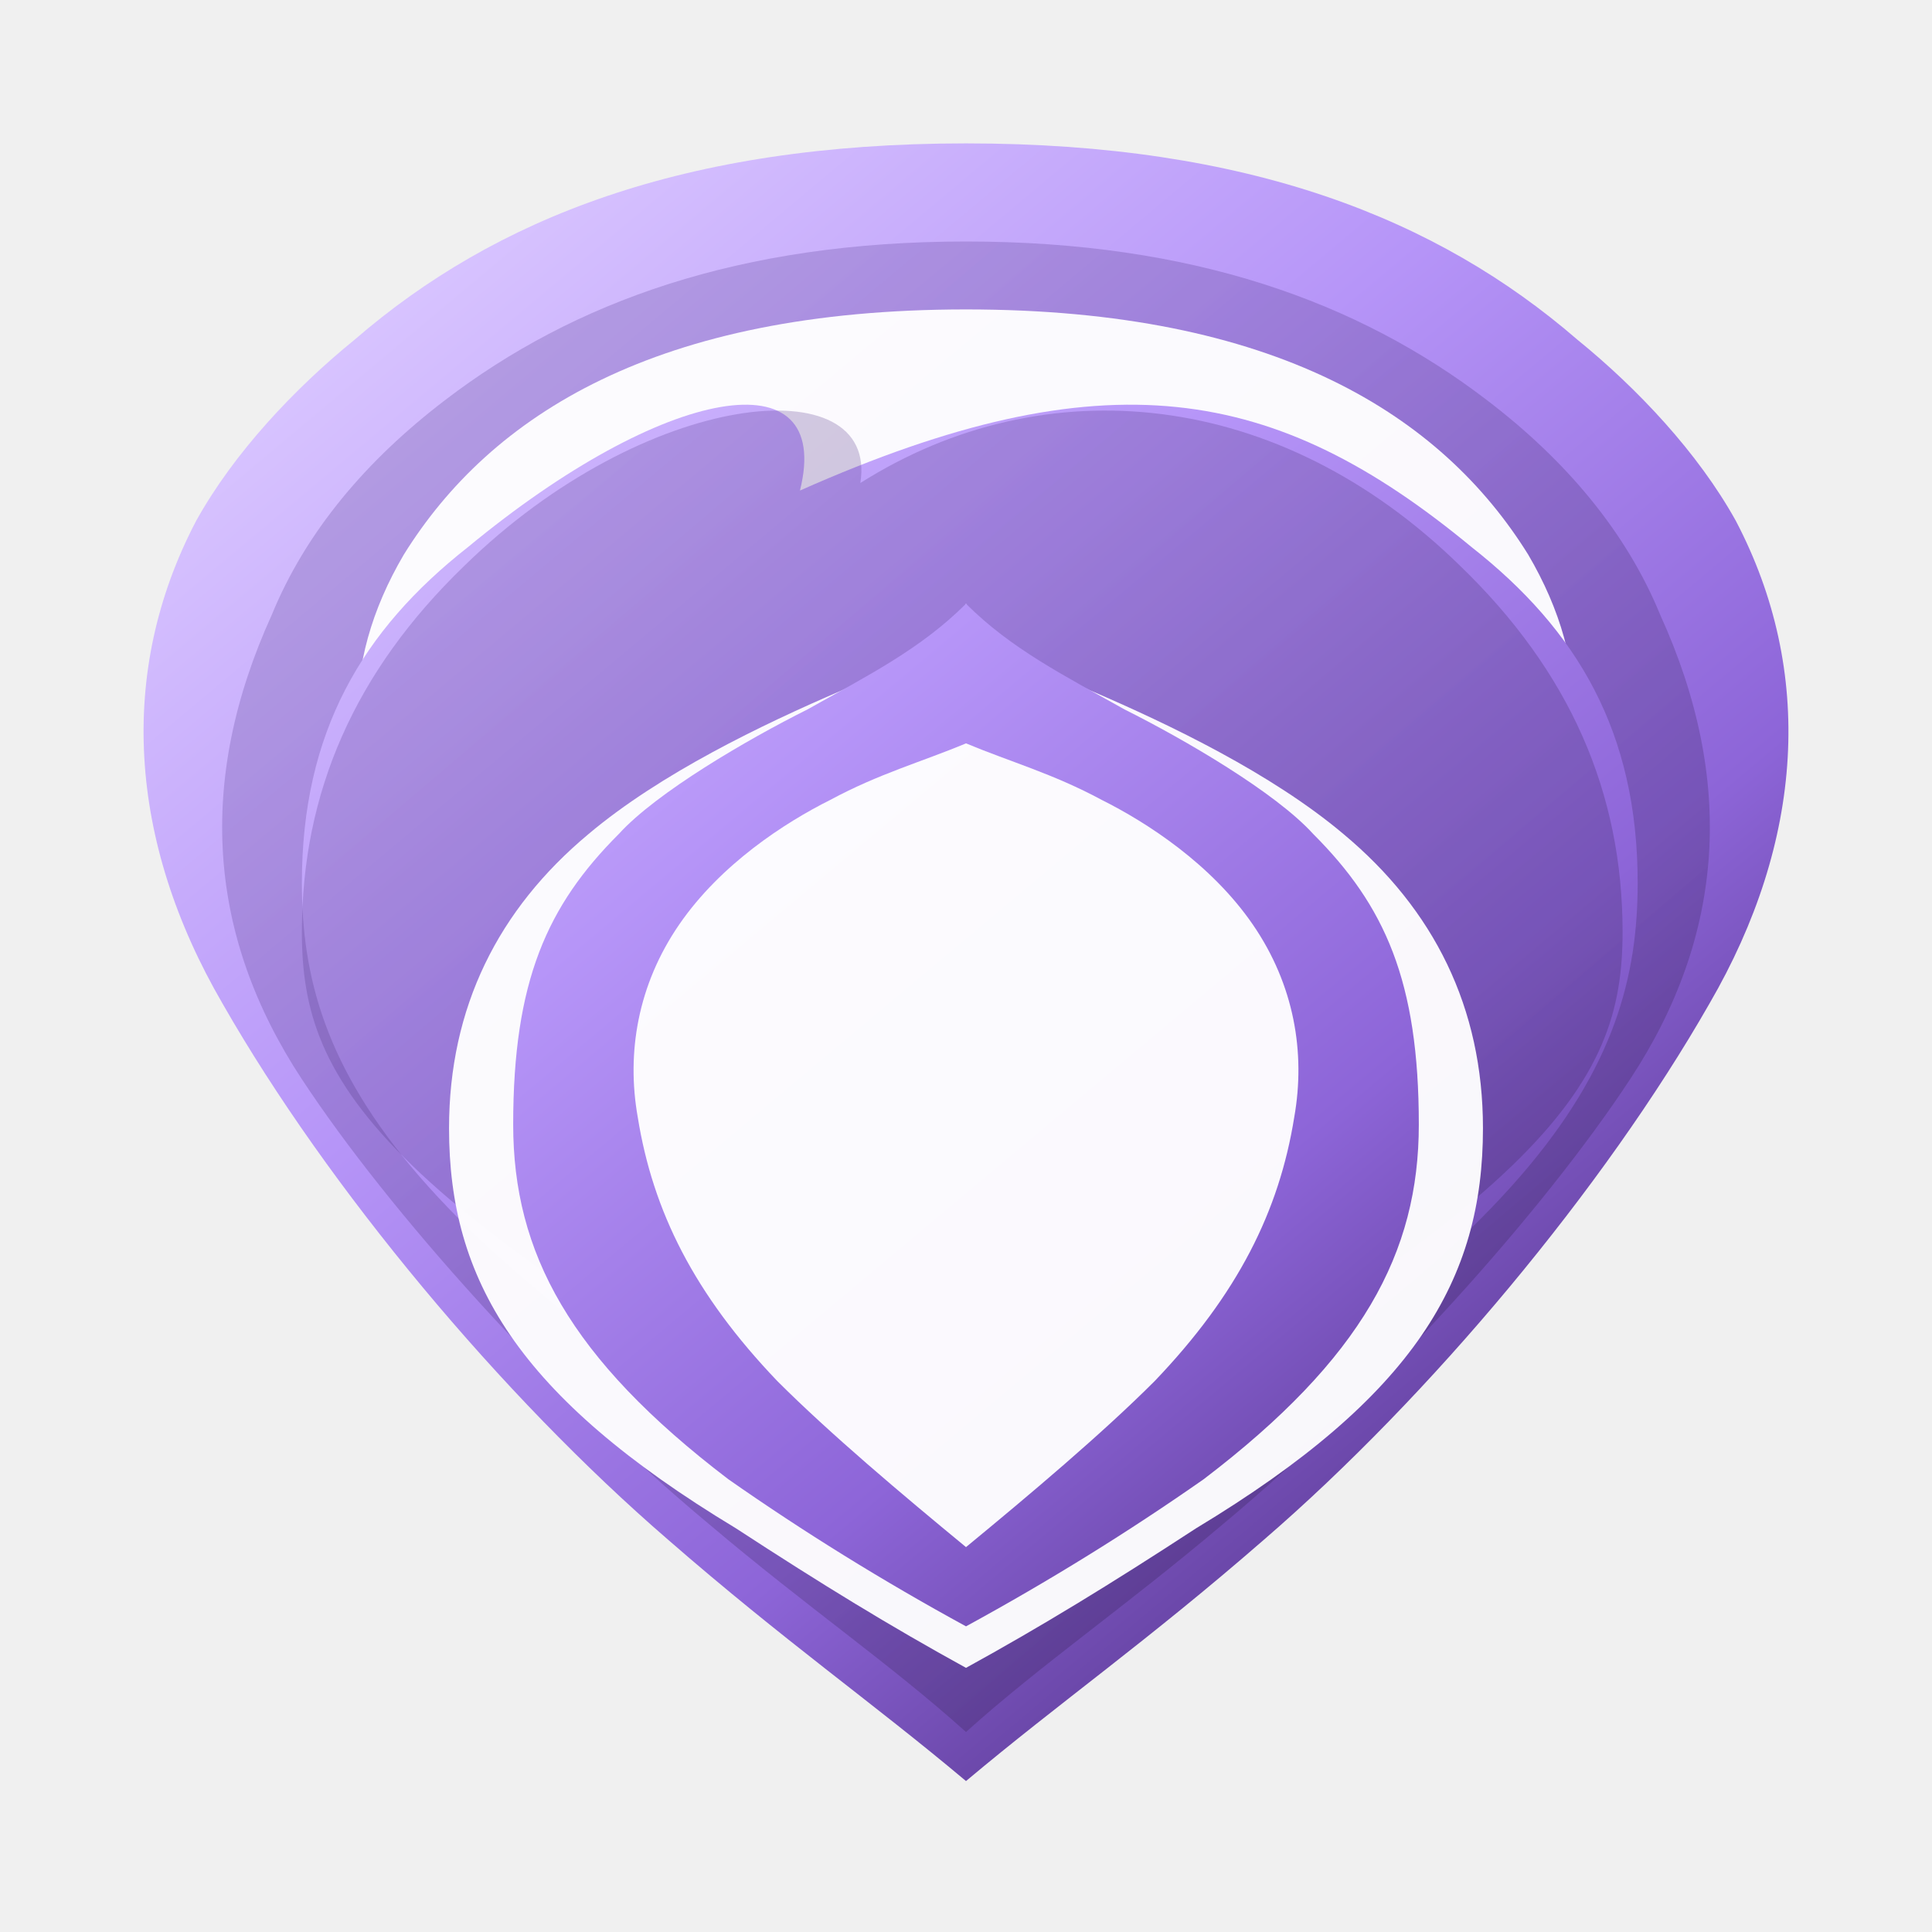
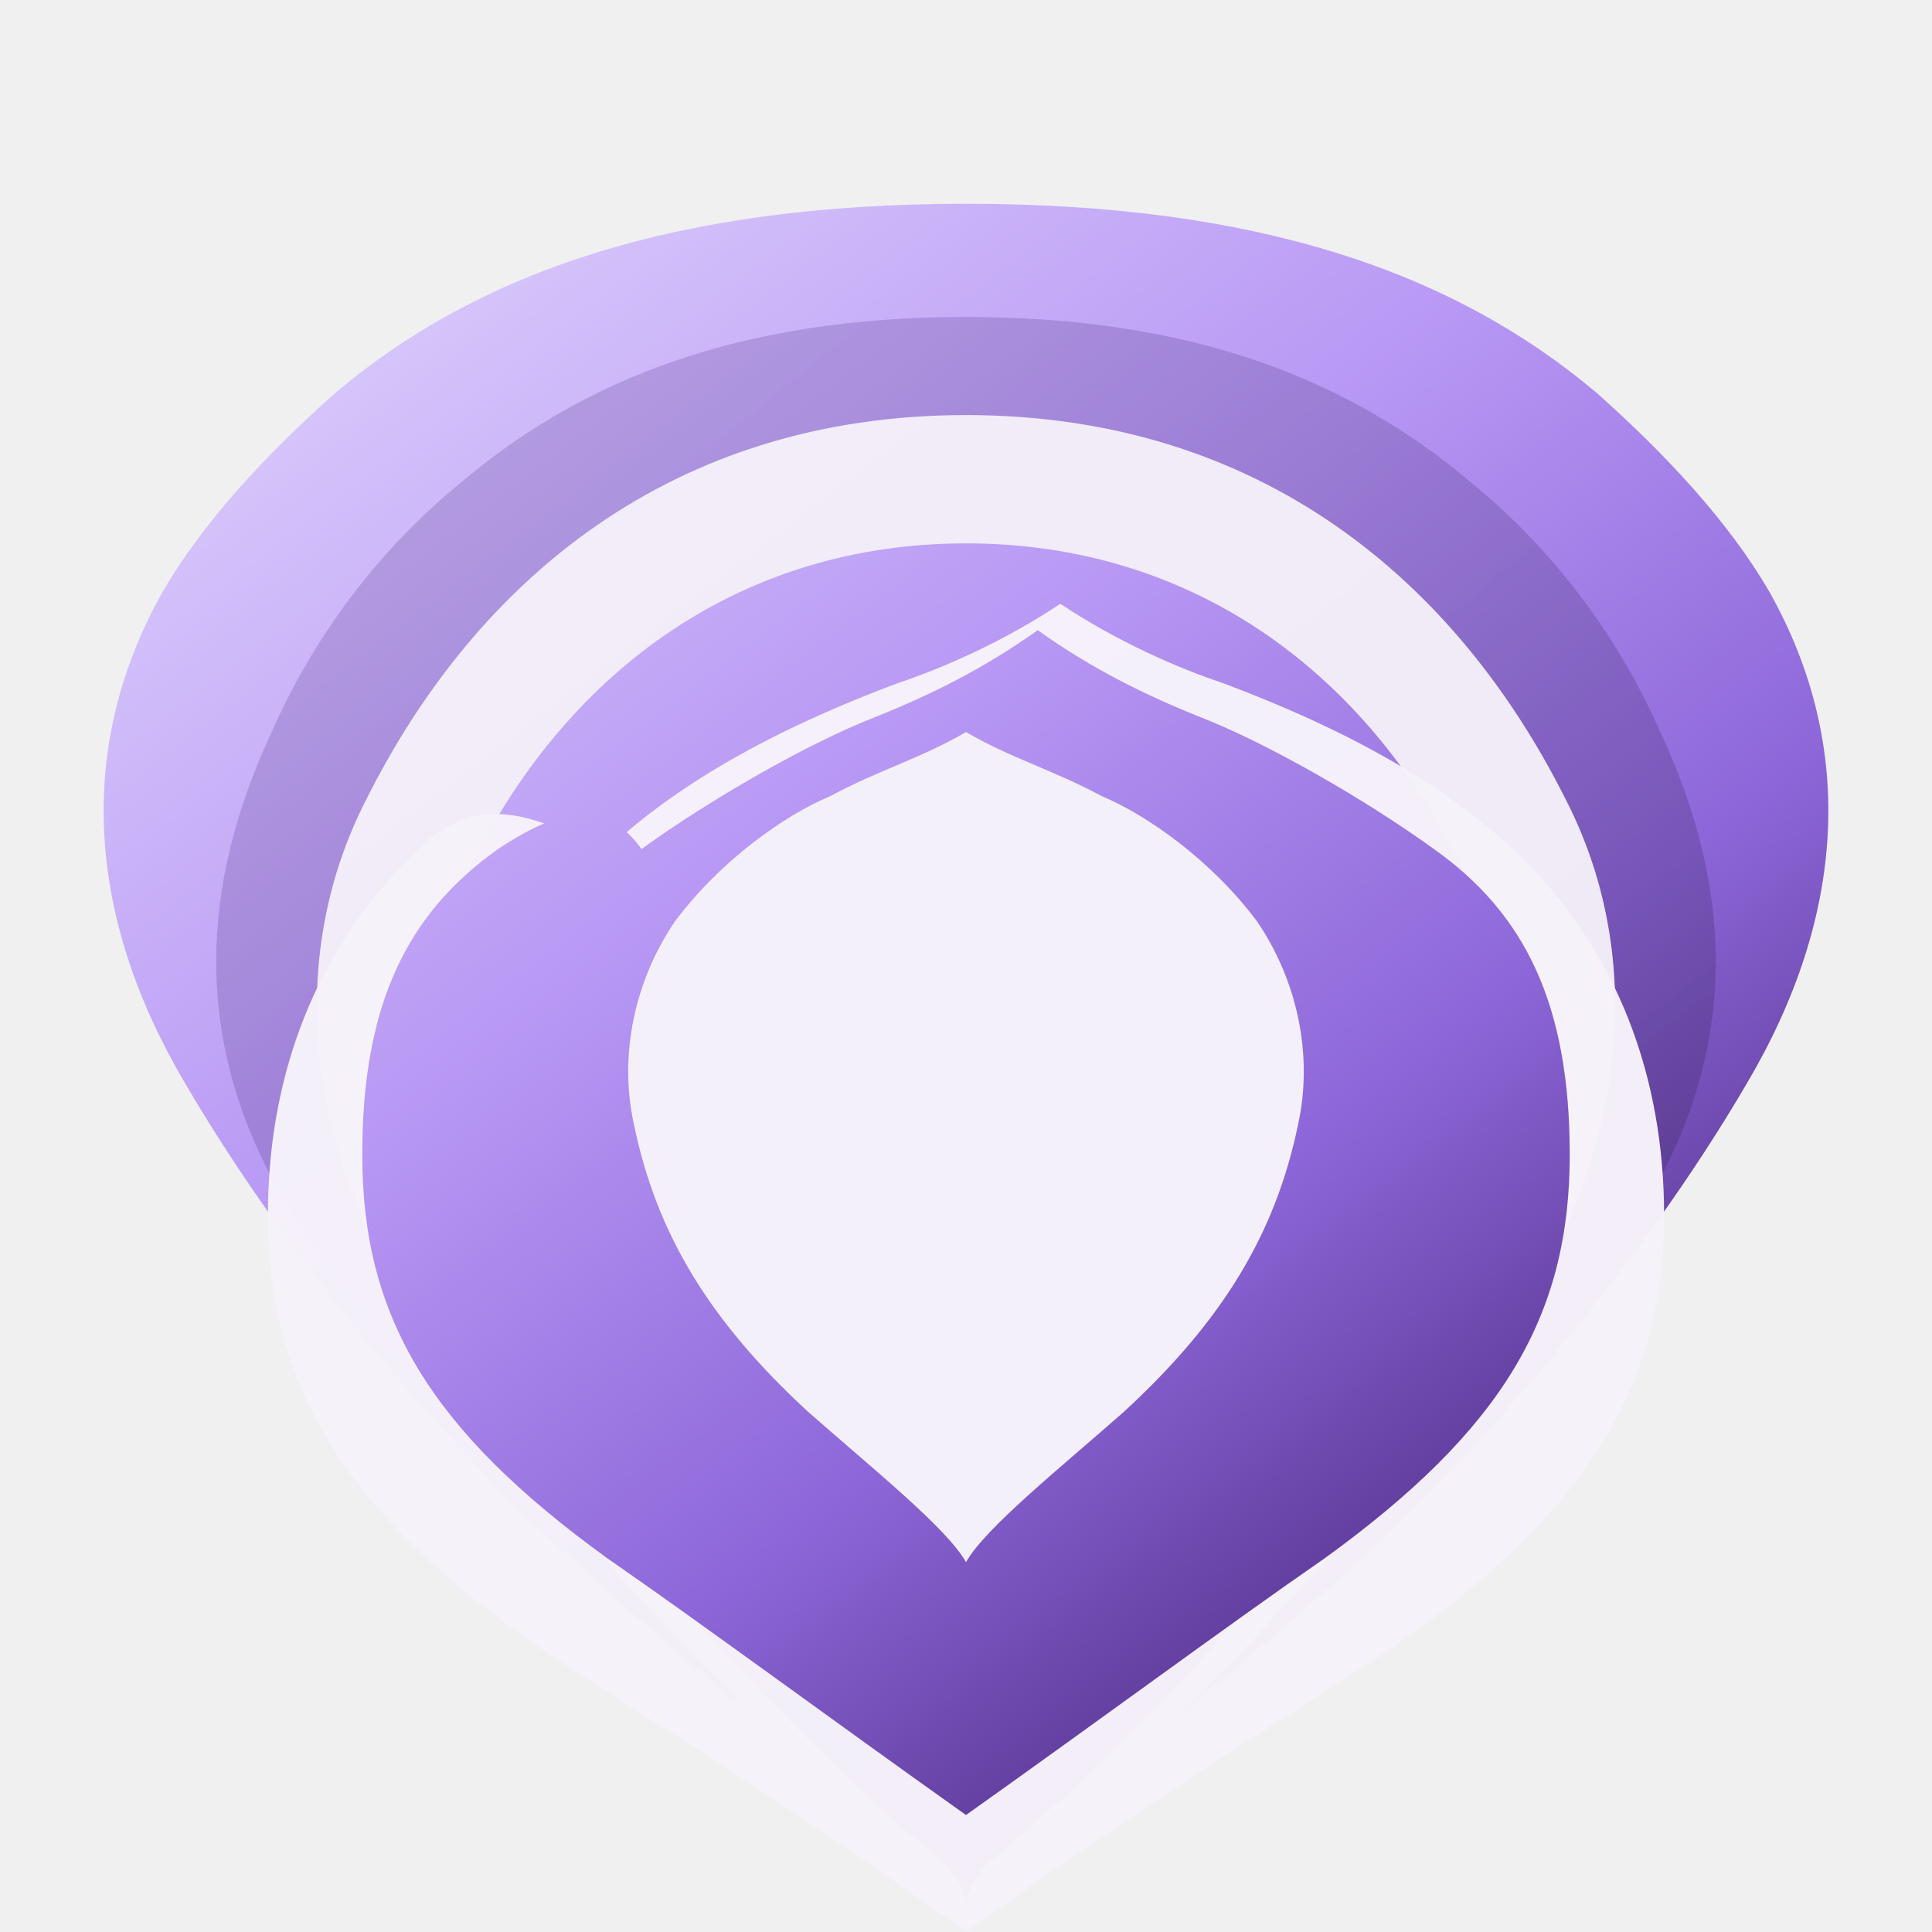
<svg xmlns="http://www.w3.org/2000/svg" width="512" height="512" viewBox="0 0 512 512" fill="none">
  <defs>
-     <linearGradient id="shieldGradient" x1="110" y1="72" x2="410" y2="430" gradientUnits="userSpaceOnUse">
-       <stop offset="0" stop-color="#D8C4FF" />
-       <stop offset="0.35" stop-color="#B695F8" />
-       <stop offset="0.7" stop-color="#8D65D8" />
-       <stop offset="1" stop-color="#4E2E82" />
+     <linearGradient id="shieldGradient" x1="116" y1="72" x2="396" y2="438" gradientUnits="userSpaceOnUse">
+       <stop offset="0" stop-color="#D7C6FB" />
+       <stop offset="0.38" stop-color="#B797F4" />
+       <stop offset="0.7" stop-color="#8D67D9" />
+       <stop offset="1" stop-color="#4D2B83" />
    </linearGradient>
-     <linearGradient id="shieldDepth" x1="164" y1="118" x2="378" y2="366" gradientUnits="userSpaceOnUse">
-       <stop offset="0" stop-color="#5A3C94" />
-       <stop offset="1" stop-color="#2D1B4B" />
+     <linearGradient id="shieldDepth" x1="164" y1="120" x2="378" y2="372" gradientUnits="userSpaceOnUse">
+       <stop offset="0" stop-color="#5A3B95" />
+       <stop offset="1" stop-color="#2C1A49" />
    </linearGradient>
  </defs>
-   <path d="M256 38C181 38 131 58 94 90C78 103 62 120 52 138C31 178 34 223 59 266C87 315 133 370 177 408C208 435 231 451 256 472C281 451 304 435 335 408C379 370 425 315 453 266C478 223 481 178 460 138C450 120 434 103 418 90C381 58 331 38 256 38Z" fill="url(#shieldGradient)" />
-   <path d="M256 64C196 64 152 80 118 106C97 122 81 141 72 163C52 207 55 248 80 286C103 321 146 369 188 404C214 426 236 441 256 459C276 441 298 426 324 404C366 369 409 321 432 286C457 248 460 207 440 163C431 141 415 122 394 106C360 80 316 64 256 64Z" fill="url(#shieldDepth)" opacity="0.26" />
-   <path d="M256 82C174 82 130 110 107 147C90 176 90 206 111 241C134 278 176 326 216 362C233 378 246 391 256 401C266 391 279 378 296 362C336 326 378 278 401 241C422 206 422 176 405 147C382 110 338 82 256 82Z" fill="white" fill-opacity="0.96" />
-   <path d="M212 130C293 94 338 102 390 145C418 167 434 194 434 234C434 283 410 331 257 418C104 331 80 283 80 234C80 194 96 167 124 145C176 102 221 94 212 130Z" fill="url(#shieldGradient)" />
-   <path d="M228 128C277 97 339 103 387 150C416 178 430 210 430 247C430 288 410 319 255 404C100 319 80 288 80 247C80 210 94 178 123 150C171 103 233 97 228 128Z" fill="url(#shieldDepth)" opacity="0.26" />
-   <path d="M156 221C175 205 202 192 223 183C232 179 250 170 256 160C262 170 280 179 289 183C310 192 337 205 356 221C380 241 393 267 393 299C393 339 375 370 317 405C294 420 276 431 256 442C236 431 218 420 195 405C137 370 119 339 119 299C119 267 132 241 156 221Z" fill="white" fill-opacity="0.96" />
-   <path d="M164 221C174 210 198 196 214 188C230 179 244 172 256 160C268 172 282 179 298 188C314 196 338 210 348 221C367 240 376 260 376 298C376 332 361 360 319 392C299 406 278 419 256 431C234 419 213 406 193 392C151 360 136 332 136 298C136 260 145 240 164 221Z" fill="url(#shieldGradient)" />
-   <path d="M220 212C208 218 191 229 180 245C169 261 166 279 169 296C173 321 184 343 206 366C220 380 239 396 256 410C273 396 292 380 306 366C328 343 339 321 343 296C346 279 343 261 332 245C321 229 304 218 292 212C279 205 268 202 256 197C244 202 233 205 220 212Z" fill="white" fill-opacity="0.96" />
+   <path d="M256 54C179 54 127 72 89 104C71 120 54 138 43 157C20 198 23 243 49 287C77 335 122 389 167 427C198 454 224 472 256 494C288 472 314 454 345 427C390 389 435 335 463 287C489 243 492 198 469 157C458 138 441 120 423 104C385 72 333 54 256 54Z" fill="url(#shieldGradient)" />
+   <path d="M256 84C197 84 155 100 122 128C100 146 83 169 72 194C50 241 53 284 79 324C104 362 144 408 186 444C212 466 236 482 256 499C276 482 300 466 326 444C368 408 408 362 433 324C459 284 462 241 440 194C429 169 412 146 390 128C357 100 315 84 256 84Z" fill="url(#shieldDepth)" opacity="0.25" />
+   <path d="M256 110C178 110 126 154 97 212C77 251 79 301 110 349C138 391 182 440 227 480C242 493 250 500 256 508C262 500 270 493 285 480C330 440 374 391 402 349C433 301 435 251 415 212C386 154 334 110 256 110Z" fill="#F4F0F8" fill-opacity="0.96" />
+   <path d="M256 144C197 144 151 177 125 229C101 278 105 328 139 374C166 410 206 457 247 491C252 495 255 499 256 504C257 499 260 495 265 491C306 457 346 410 373 374C407 328 411 278 387 229C361 177 315 144 256 144Z" fill="url(#shieldGradient)" />
+   <path d="M160 226C183 204 214 190 238 181C250 177 266 170 281 160C296 170 312 177 324 181C348 190 379 204 402 226C429 252 441 286 441 322C441 367 421 402 364 440C338 457 306 476 256 512C206 476 174 457 148 440C91 402 71 367 71 322C71 286 83 252 110 226C120 216 132 209 160 226Z" fill="#F5F1FA" fill-opacity="0.98" />
+   <path d="M170 225C188 212 214 197 232 190C247 184 261 177 275 167C289 177 303 184 318 190C336 197 362 212 380 225C404 242 416 266 416 306C416 349 398 379 351 413C325 431 294 454 256 481C218 454 187 431 161 413C114 379 96 349 96 306C96 266 108 242 132 225C147 215 160 211 170 225Z" fill="url(#shieldGradient)" />
+   <path d="M220 211C208 216 191 228 179 244C168 260 164 280 168 298C174 327 188 350 214 374C231 389 251 405 256 414C261 405 281 389 298 374C324 350 338 327 344 298C348 280 344 260 333 244C321 228 304 216 292 211C279 204 268 201 256 194C244 201 233 204 220 211Z" fill="#F5F1FA" fill-opacity="0.99" />
</svg>
